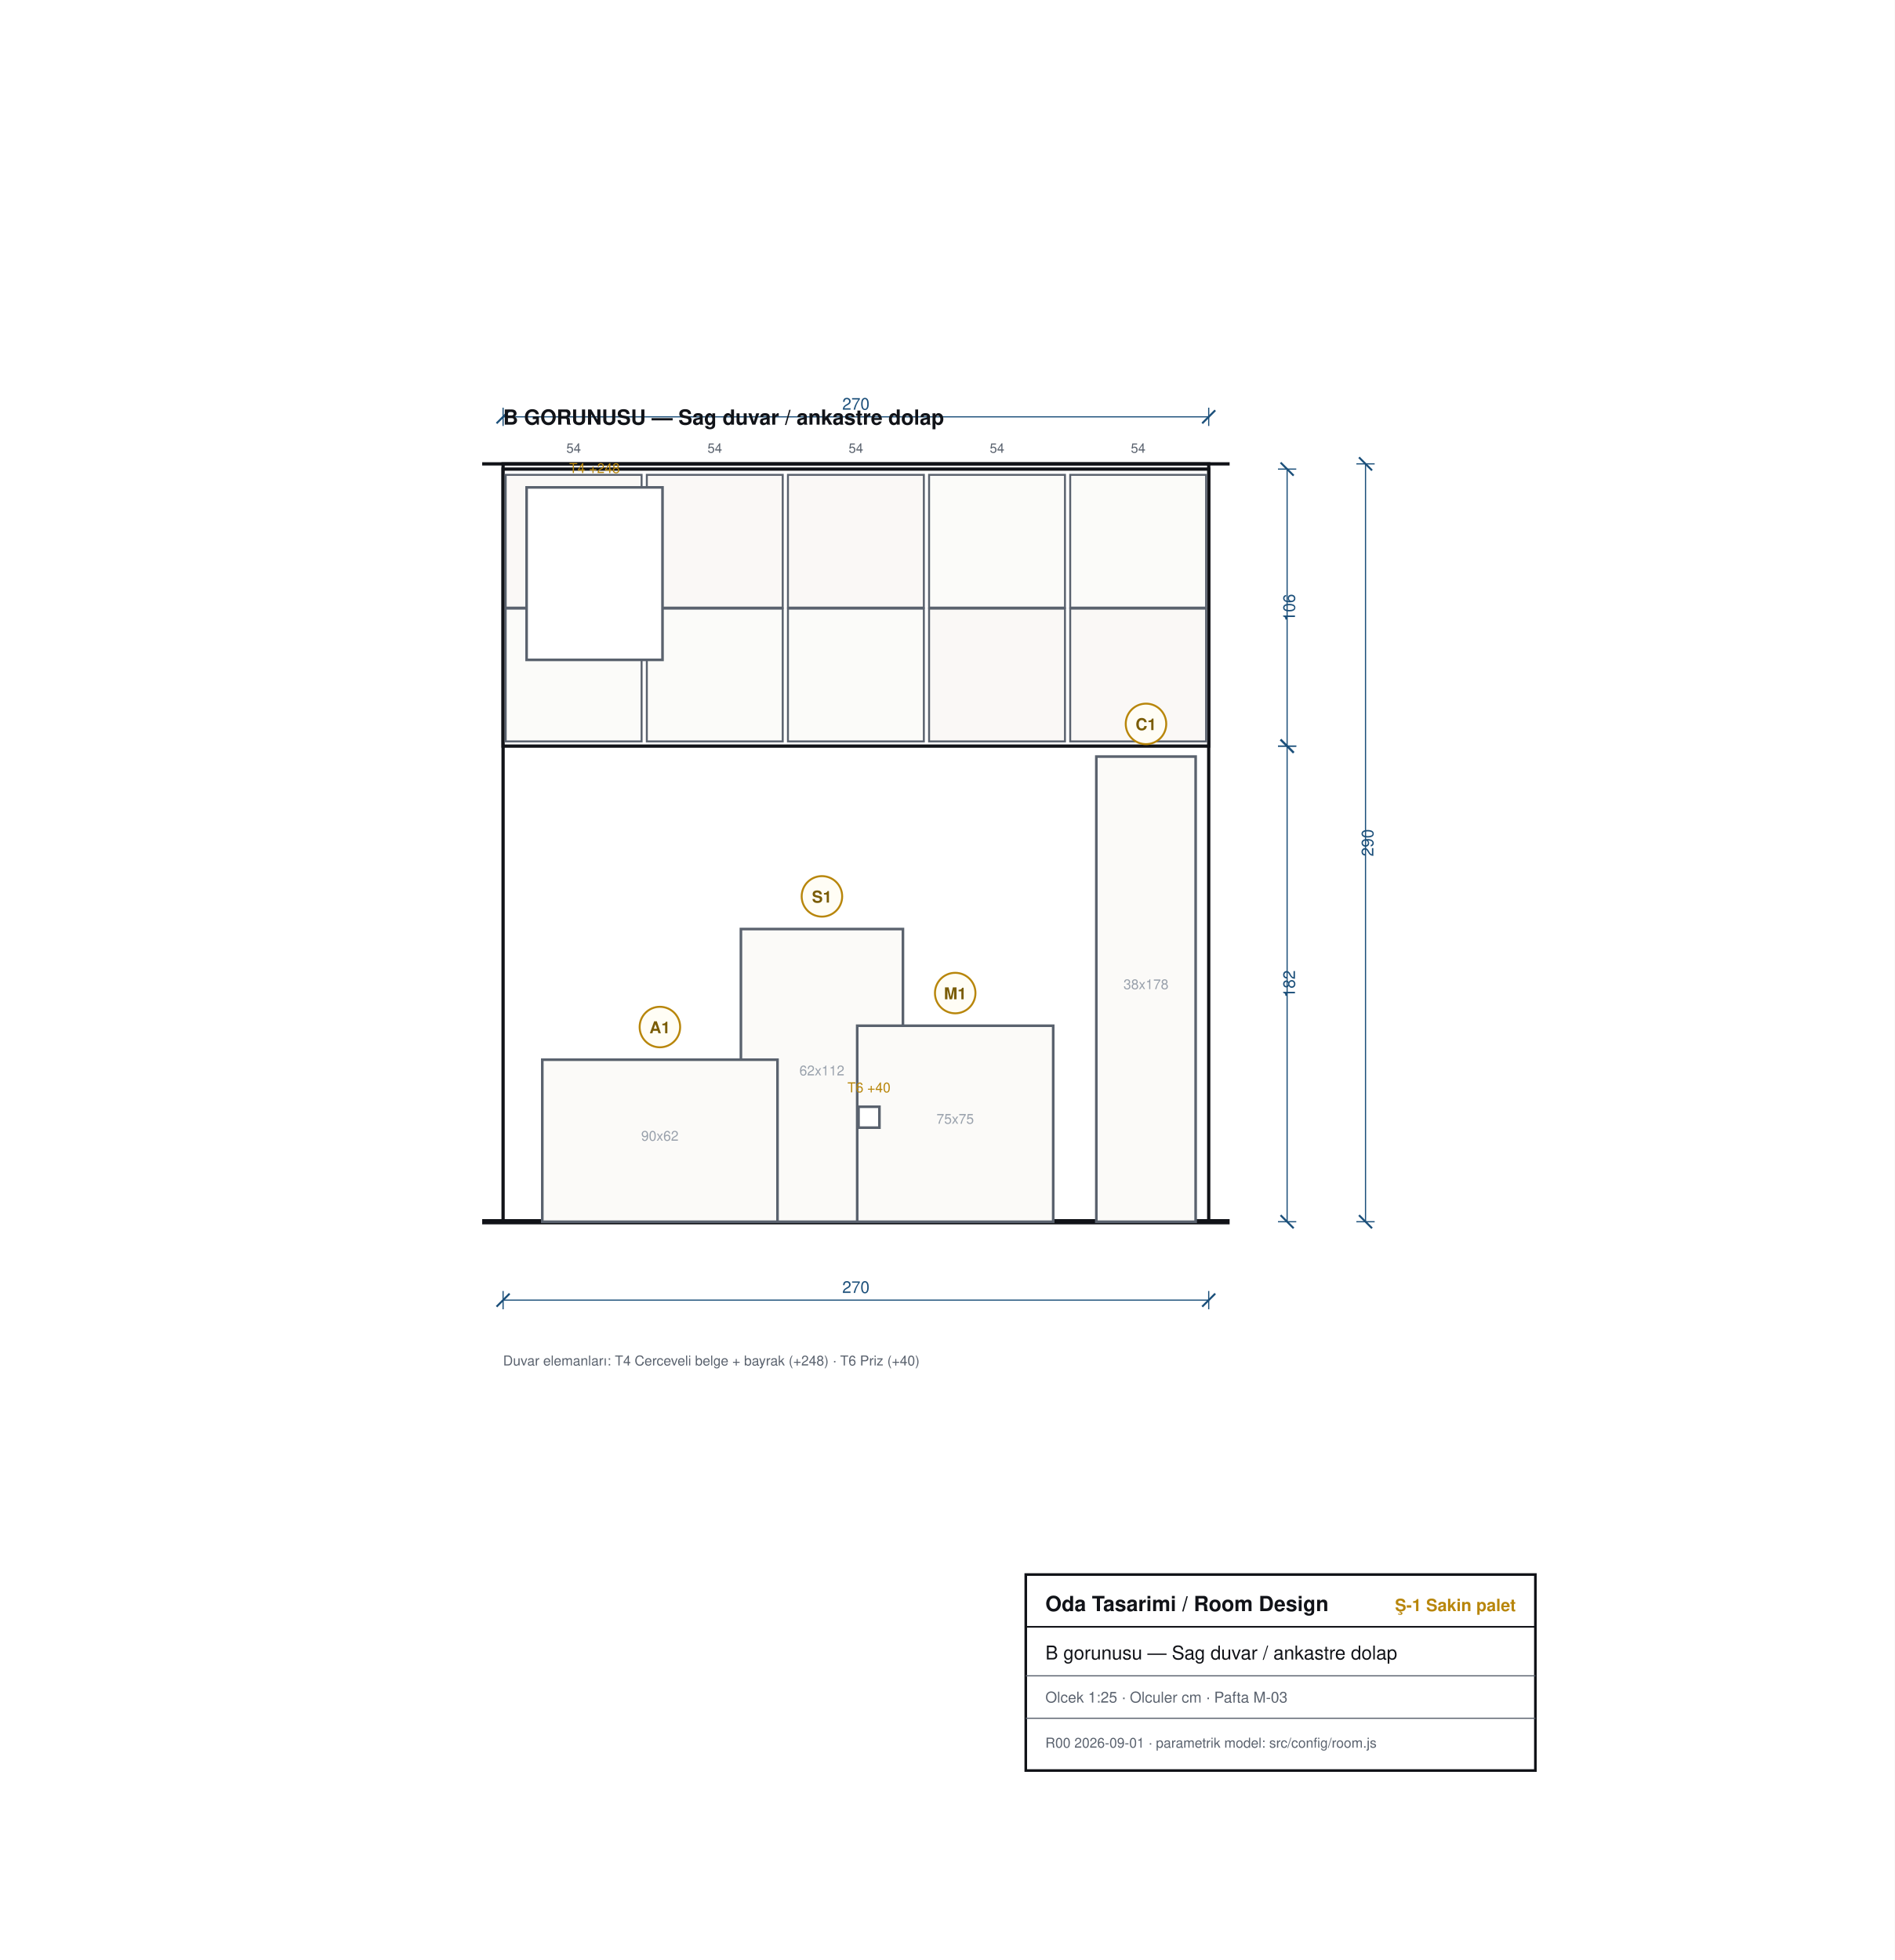
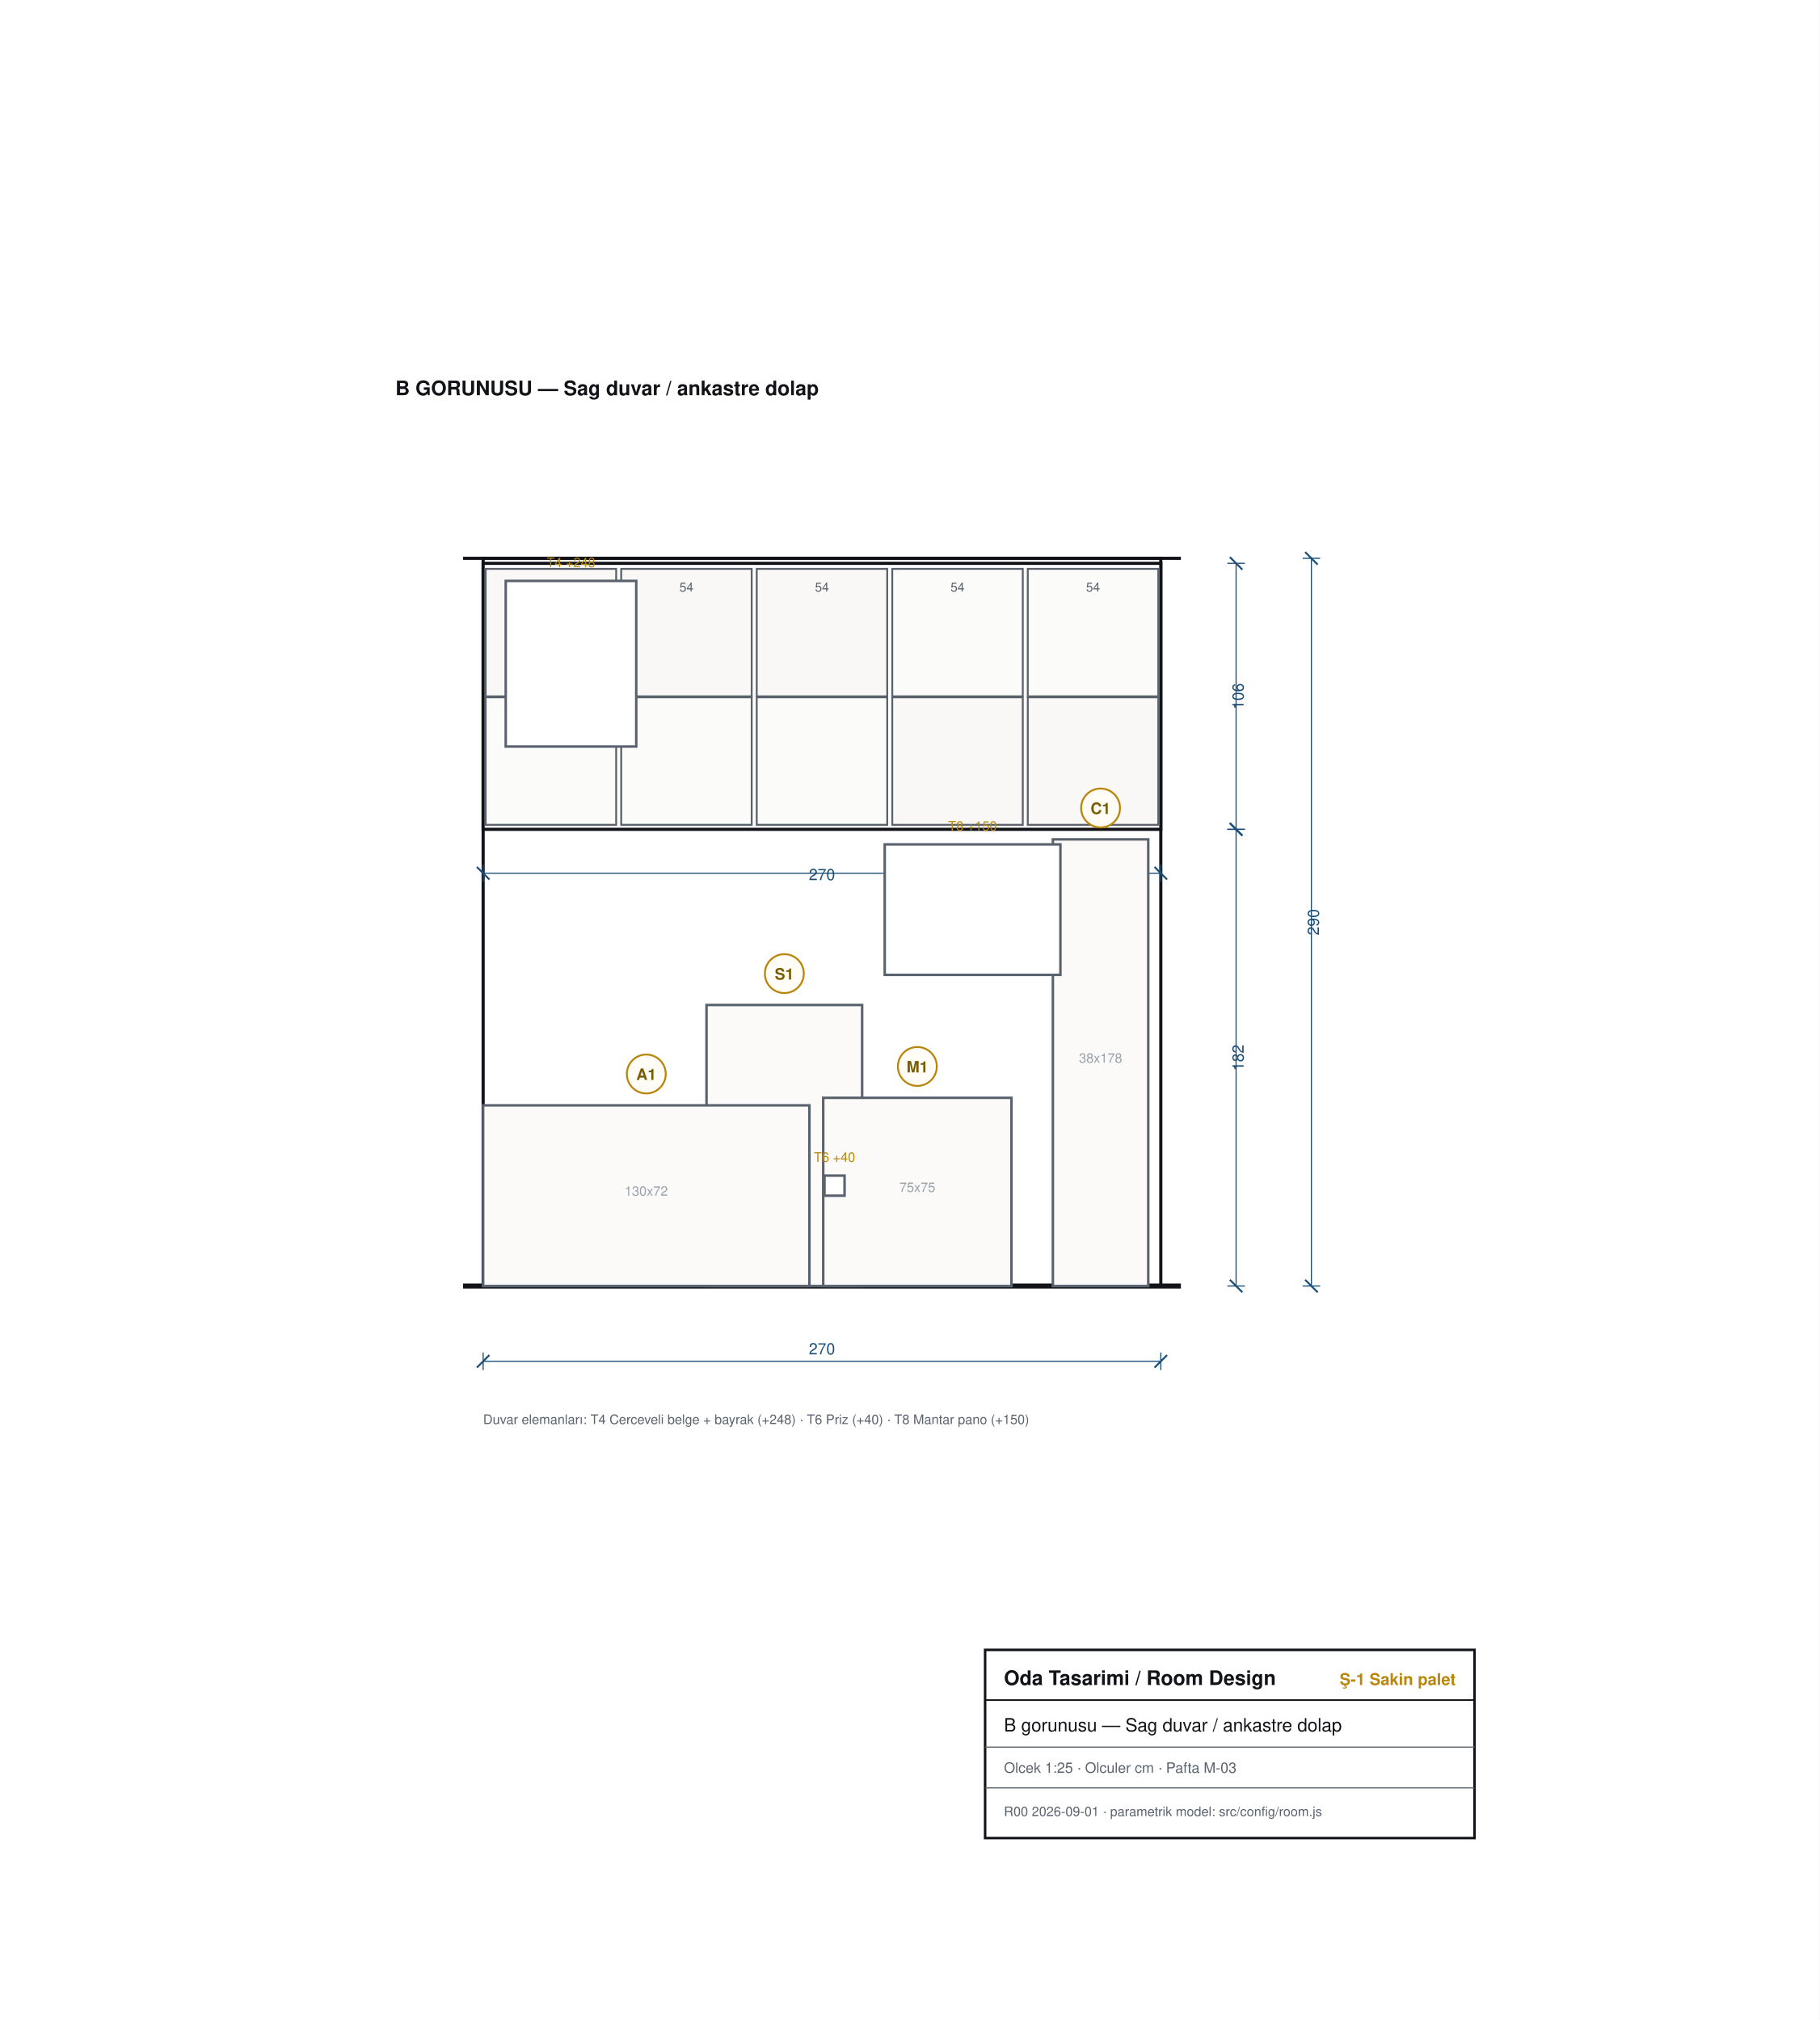
- <svg xmlns="http://www.w3.org/2000/svg" width="290mm" height="300mm" viewBox="0 0 290 300" font-family="Helvetica,Arial,sans-serif">
-   <rect width="290" height="300" fill="#ffffff" />
-   <rect x="77.00" y="71.00" width="108.00" height="116.00" fill="#ffffff" stroke="#111318" stroke-width="0.5" />
-   <line x1="73.80" y1="187.00" x2="188.20" y2="187.00" stroke="#111318" stroke-width="0.8" />
-   <line x1="73.80" y1="71.00" x2="188.20" y2="71.00" stroke="#111318" stroke-width="0.5" />
-   <rect x="77.00" y="71.80" width="108.00" height="42.40" fill="#ffffff" stroke="#111318" stroke-width="0.5" />
-   <rect x="77.40" y="93.16" width="20.80" height="20.32" fill="#fbfbf9" stroke="#5a626e" stroke-width="0.3" />
-   <rect x="77.40" y="72.68" width="20.80" height="20.32" fill="#faf8f6" stroke="#5a626e" stroke-width="0.3" />
-   <text x="87.80" y="69.30" font-size="2" fill="#5a626e" text-anchor="middle">54</text>
-   <rect x="99.00" y="93.16" width="20.80" height="20.32" fill="#fbfbf9" stroke="#5a626e" stroke-width="0.3" />
-   <rect x="99.00" y="72.68" width="20.80" height="20.32" fill="#faf8f6" stroke="#5a626e" stroke-width="0.3" />
-   <text x="109.40" y="69.30" font-size="2" fill="#5a626e" text-anchor="middle">54</text>
-   <rect x="120.60" y="93.16" width="20.80" height="20.32" fill="#fbfbf9" stroke="#5a626e" stroke-width="0.3" />
-   <rect x="120.60" y="72.68" width="20.80" height="20.32" fill="#faf8f6" stroke="#5a626e" stroke-width="0.3" />
-   <text x="131.00" y="69.30" font-size="2" fill="#5a626e" text-anchor="middle">54</text>
-   <rect x="142.20" y="93.16" width="20.80" height="20.32" fill="#faf8f6" stroke="#5a626e" stroke-width="0.3" />
-   <rect x="142.20" y="72.68" width="20.80" height="20.32" fill="#fbfbf9" stroke="#5a626e" stroke-width="0.3" />
-   <text x="152.60" y="69.30" font-size="2" fill="#5a626e" text-anchor="middle">54</text>
-   <rect x="163.80" y="93.16" width="20.80" height="20.32" fill="#faf8f6" stroke="#5a626e" stroke-width="0.3" />
-   <rect x="163.80" y="72.68" width="20.80" height="20.32" fill="#fbfbf9" stroke="#5a626e" stroke-width="0.3" />
-   <text x="174.20" y="69.30" font-size="2" fill="#5a626e" text-anchor="middle">54</text>
-   <line x1="77.00" y1="62.40" x2="77.00" y2="65.20" stroke="#1b4f7a" stroke-width="0.18" />
-   <line x1="185.00" y1="62.40" x2="185.00" y2="65.20" stroke="#1b4f7a" stroke-width="0.18" />
-   <line x1="77.00" y1="63.80" x2="185.00" y2="63.80" stroke="#1b4f7a" stroke-width="0.18" />
-   <line x1="76.00" y1="64.80" x2="78.00" y2="62.80" stroke="#1b4f7a" stroke-width="0.3" />
-   <line x1="184.00" y1="64.80" x2="186.00" y2="62.80" stroke="#1b4f7a" stroke-width="0.3" />
-   <text x="131.00" y="62.70" font-size="2.5" fill="#1b4f7a" text-anchor="middle">270</text>
-   <line x1="198.40" y1="71.80" x2="195.60" y2="71.80" stroke="#1b4f7a" stroke-width="0.18" />
-   <line x1="198.40" y1="114.20" x2="195.60" y2="114.20" stroke="#1b4f7a" stroke-width="0.18" />
-   <line x1="197.00" y1="71.80" x2="197.00" y2="114.20" stroke="#1b4f7a" stroke-width="0.18" />
-   <line x1="196.00" y1="70.80" x2="198.00" y2="72.80" stroke="#1b4f7a" stroke-width="0.3" />
-   <line x1="196.00" y1="113.20" x2="198.00" y2="115.20" stroke="#1b4f7a" stroke-width="0.3" />
-   <text x="198.20" y="93.00" font-size="2.5" fill="#1b4f7a" text-anchor="middle" transform="rotate(-90 198.20 93.00)">106</text>
-   <line x1="198.40" y1="114.20" x2="195.60" y2="114.20" stroke="#1b4f7a" stroke-width="0.18" />
-   <line x1="198.40" y1="187.00" x2="195.60" y2="187.00" stroke="#1b4f7a" stroke-width="0.18" />
-   <line x1="197.00" y1="114.20" x2="197.00" y2="187.00" stroke="#1b4f7a" stroke-width="0.18" />
-   <line x1="196.00" y1="113.20" x2="198.00" y2="115.20" stroke="#1b4f7a" stroke-width="0.3" />
-   <line x1="196.00" y1="186.00" x2="198.00" y2="188.00" stroke="#1b4f7a" stroke-width="0.3" />
-   <text x="198.20" y="150.60" font-size="2.5" fill="#1b4f7a" text-anchor="middle" transform="rotate(-90 198.20 150.60)">182</text>
-   <line x1="210.40" y1="71.00" x2="207.60" y2="71.00" stroke="#1b4f7a" stroke-width="0.18" />
-   <line x1="210.40" y1="187.00" x2="207.60" y2="187.00" stroke="#1b4f7a" stroke-width="0.18" />
-   <line x1="209.00" y1="71.00" x2="209.00" y2="187.00" stroke="#1b4f7a" stroke-width="0.18" />
-   <line x1="208.00" y1="70.00" x2="210.00" y2="72.00" stroke="#1b4f7a" stroke-width="0.3" />
-   <line x1="208.00" y1="186.00" x2="210.00" y2="188.00" stroke="#1b4f7a" stroke-width="0.3" />
-   <text x="210.20" y="129.00" font-size="2.5" fill="#1b4f7a" text-anchor="middle" transform="rotate(-90 210.20 129.00)">290</text>
-   <line x1="77.00" y1="197.60" x2="77.00" y2="200.40" stroke="#1b4f7a" stroke-width="0.18" />
-   <line x1="185.00" y1="197.60" x2="185.00" y2="200.40" stroke="#1b4f7a" stroke-width="0.18" />
-   <line x1="77.00" y1="199.00" x2="185.00" y2="199.00" stroke="#1b4f7a" stroke-width="0.18" />
-   <line x1="76.00" y1="200.00" x2="78.00" y2="198.00" stroke="#1b4f7a" stroke-width="0.3" />
-   <line x1="184.00" y1="200.00" x2="186.00" y2="198.00" stroke="#1b4f7a" stroke-width="0.3" />
-   <text x="131.00" y="197.90" font-size="2.5" fill="#1b4f7a" text-anchor="middle">270</text>
-   <rect x="167.80" y="115.80" width="15.20" height="71.20" fill="#fbfaf8" stroke="#5a626e" stroke-width="0.4" />
-   <circle cx="175.40" cy="110.80" r="3.10" fill="#fffdf5" stroke="#b8860b" stroke-width="0.3" />
-   <text x="175.40" y="111.75" font-size="2.5" fill="#7a5c05" text-anchor="middle" font-weight="700">C1</text>
-   <text x="175.40" y="151.40" font-size="2.1" fill="#98a0ab" text-anchor="middle">38x178</text>
-   <rect x="113.40" y="142.20" width="24.80" height="44.80" fill="#fbfaf8" stroke="#5a626e" stroke-width="0.4" />
-   <circle cx="125.80" cy="137.20" r="3.10" fill="#fffdf5" stroke="#b8860b" stroke-width="0.3" />
-   <text x="125.80" y="138.15" font-size="2.5" fill="#7a5c05" text-anchor="middle" font-weight="700">S1</text>
-   <text x="125.80" y="164.60" font-size="2.1" fill="#98a0ab" text-anchor="middle">62x112</text>
-   <rect x="131.20" y="157.00" width="30.00" height="30.00" fill="#fbfaf8" stroke="#5a626e" stroke-width="0.4" />
-   <circle cx="146.20" cy="152.00" r="3.10" fill="#fffdf5" stroke="#b8860b" stroke-width="0.3" />
-   <text x="146.20" y="152.95" font-size="2.5" fill="#7a5c05" text-anchor="middle" font-weight="700">M1</text>
-   <text x="146.20" y="172.00" font-size="2.1" fill="#98a0ab" text-anchor="middle">75x75</text>
-   <rect x="83.00" y="162.20" width="36.00" height="24.80" fill="#fbfaf8" stroke="#5a626e" stroke-width="0.4" />
-   <circle cx="101.00" cy="157.20" r="3.10" fill="#fffdf5" stroke="#b8860b" stroke-width="0.3" />
-   <text x="101.00" y="158.15" font-size="2.5" fill="#7a5c05" text-anchor="middle" font-weight="700">A1</text>
-   <text x="101.00" y="174.60" font-size="2.1" fill="#98a0ab" text-anchor="middle">90x62</text>
-   <rect x="80.60" y="74.60" width="20.80" height="26.40" fill="#ffffff" stroke="#5a626e" stroke-width="0.4" />
-   <text x="91.00" y="72.40" font-size="2.1" fill="#b8860b" text-anchor="middle">T4  +248</text>
-   <rect x="131.40" y="169.40" width="3.20" height="3.20" fill="#ffffff" stroke="#5a626e" stroke-width="0.4" />
-   <text x="133.00" y="167.20" font-size="2.1" fill="#b8860b" text-anchor="middle">T6  +40</text>
-   <text x="77.00" y="209.00" font-size="2.1" fill="#5a626e" text-anchor="start">Duvar elemanları:  T4 Cerceveli belge + bayrak (+248)   ·   T6 Priz (+40)</text>
-   <text x="77.00" y="65.00" font-size="3.2" fill="#111318" text-anchor="start" font-weight="700">B GORUNUSU — Sag duvar / ankastre dolap</text>
-   <rect x="157.00" y="241.00" width="78.00" height="30.00" fill="#ffffff" stroke="#111318" stroke-width="0.4" />
-   <line x1="157.00" y1="249.00" x2="235.00" y2="249.00" stroke="#111318" stroke-width="0.25" />
-   <line x1="157.00" y1="256.50" x2="235.00" y2="256.50" stroke="#5a626e" stroke-width="0.18" />
-   <line x1="157.00" y1="263.00" x2="235.00" y2="263.00" stroke="#5a626e" stroke-width="0.18" />
-   <text x="160.00" y="246.60" font-size="3.2" fill="#111318" text-anchor="start" font-weight="700">Oda Tasarimi / Room Design</text>
-   <text x="160.00" y="254.00" font-size="2.9" fill="#111318" text-anchor="start">B gorunusu — Sag duvar / ankastre dolap</text>
-   <text x="160.00" y="260.60" font-size="2.3" fill="#5a626e" text-anchor="start">Olcek 1:25  ·  Olculer cm  ·  Pafta M-03</text>
-   <text x="232.00" y="246.60" font-size="2.6" fill="#b8860b" text-anchor="end" font-weight="700">Ş-1 Sakin palet</text>
-   <text x="160.00" y="267.50" font-size="2.1" fill="#5a626e" text-anchor="start">R00  2026-09-01  ·  parametrik model: src/config/room.js</text>
+ <svg xmlns="http://www.w3.org/2000/svg" width="290mm" height="322mm" viewBox="0 0 290 322" font-family="Helvetica,Arial,sans-serif">
+   <rect width="290" height="322" fill="#ffffff" />
+   <rect x="77.00" y="89.00" width="108.00" height="116.00" fill="#ffffff" stroke="#111318" stroke-width="0.5" />
+   <line x1="73.80" y1="205.00" x2="188.20" y2="205.00" stroke="#111318" stroke-width="0.8" />
+   <line x1="73.80" y1="89.00" x2="188.20" y2="89.00" stroke="#111318" stroke-width="0.5" />
+   <rect x="77.00" y="89.80" width="108.00" height="42.40" fill="#ffffff" stroke="#111318" stroke-width="0.5" />
+   <rect x="77.40" y="111.16" width="20.80" height="20.32" fill="#fbfbf9" stroke="#5a626e" stroke-width="0.3" />
+   <rect x="77.40" y="90.68" width="20.80" height="20.32" fill="#faf8f6" stroke="#5a626e" stroke-width="0.3" />
+   <text x="87.80" y="94.30" font-size="2" fill="#5a626e" text-anchor="middle">54</text>
+   <rect x="99.00" y="111.16" width="20.80" height="20.32" fill="#fbfbf9" stroke="#5a626e" stroke-width="0.3" />
+   <rect x="99.00" y="90.68" width="20.80" height="20.32" fill="#faf8f6" stroke="#5a626e" stroke-width="0.3" />
+   <text x="109.40" y="94.30" font-size="2" fill="#5a626e" text-anchor="middle">54</text>
+   <rect x="120.60" y="111.16" width="20.80" height="20.32" fill="#fbfbf9" stroke="#5a626e" stroke-width="0.3" />
+   <rect x="120.60" y="90.68" width="20.80" height="20.32" fill="#faf8f6" stroke="#5a626e" stroke-width="0.3" />
+   <text x="131.00" y="94.30" font-size="2" fill="#5a626e" text-anchor="middle">54</text>
+   <rect x="142.20" y="111.16" width="20.80" height="20.32" fill="#faf8f6" stroke="#5a626e" stroke-width="0.3" />
+   <rect x="142.20" y="90.68" width="20.80" height="20.32" fill="#fbfbf9" stroke="#5a626e" stroke-width="0.3" />
+   <text x="152.60" y="94.30" font-size="2" fill="#5a626e" text-anchor="middle">54</text>
+   <rect x="163.80" y="111.16" width="20.80" height="20.32" fill="#faf8f6" stroke="#5a626e" stroke-width="0.3" />
+   <rect x="163.80" y="90.68" width="20.80" height="20.32" fill="#fbfbf9" stroke="#5a626e" stroke-width="0.3" />
+   <text x="174.20" y="94.30" font-size="2" fill="#5a626e" text-anchor="middle">54</text>
+   <line x1="77.00" y1="140.60" x2="77.00" y2="137.80" stroke="#1b4f7a" stroke-width="0.18" />
+   <line x1="185.00" y1="140.60" x2="185.00" y2="137.80" stroke="#1b4f7a" stroke-width="0.18" />
+   <line x1="77.00" y1="139.20" x2="185.00" y2="139.20" stroke="#1b4f7a" stroke-width="0.18" />
+   <line x1="76.00" y1="138.20" x2="78.00" y2="140.20" stroke="#1b4f7a" stroke-width="0.3" />
+   <line x1="184.00" y1="138.20" x2="186.00" y2="140.20" stroke="#1b4f7a" stroke-width="0.3" />
+   <text x="131.00" y="140.30" font-size="2.5" fill="#1b4f7a" text-anchor="middle">270</text>
+   <line x1="198.40" y1="89.80" x2="195.60" y2="89.80" stroke="#1b4f7a" stroke-width="0.18" />
+   <line x1="198.40" y1="132.20" x2="195.60" y2="132.20" stroke="#1b4f7a" stroke-width="0.18" />
+   <line x1="197.00" y1="89.80" x2="197.00" y2="132.20" stroke="#1b4f7a" stroke-width="0.18" />
+   <line x1="196.00" y1="88.80" x2="198.00" y2="90.80" stroke="#1b4f7a" stroke-width="0.3" />
+   <line x1="196.00" y1="131.20" x2="198.00" y2="133.20" stroke="#1b4f7a" stroke-width="0.3" />
+   <text x="198.20" y="111.00" font-size="2.5" fill="#1b4f7a" text-anchor="middle" transform="rotate(-90 198.20 111.00)">106</text>
+   <line x1="198.40" y1="132.20" x2="195.60" y2="132.20" stroke="#1b4f7a" stroke-width="0.18" />
+   <line x1="198.40" y1="205.00" x2="195.60" y2="205.00" stroke="#1b4f7a" stroke-width="0.18" />
+   <line x1="197.00" y1="132.20" x2="197.00" y2="205.00" stroke="#1b4f7a" stroke-width="0.18" />
+   <line x1="196.00" y1="131.20" x2="198.00" y2="133.20" stroke="#1b4f7a" stroke-width="0.3" />
+   <line x1="196.00" y1="204.00" x2="198.00" y2="206.00" stroke="#1b4f7a" stroke-width="0.3" />
+   <text x="198.20" y="168.60" font-size="2.5" fill="#1b4f7a" text-anchor="middle" transform="rotate(-90 198.20 168.60)">182</text>
+   <line x1="210.40" y1="89.00" x2="207.60" y2="89.00" stroke="#1b4f7a" stroke-width="0.18" />
+   <line x1="210.40" y1="205.00" x2="207.60" y2="205.00" stroke="#1b4f7a" stroke-width="0.18" />
+   <line x1="209.00" y1="89.00" x2="209.00" y2="205.00" stroke="#1b4f7a" stroke-width="0.18" />
+   <line x1="208.00" y1="88.00" x2="210.00" y2="90.00" stroke="#1b4f7a" stroke-width="0.3" />
+   <line x1="208.00" y1="204.00" x2="210.00" y2="206.00" stroke="#1b4f7a" stroke-width="0.3" />
+   <text x="210.20" y="147.00" font-size="2.5" fill="#1b4f7a" text-anchor="middle" transform="rotate(-90 210.20 147.00)">290</text>
+   <line x1="77.00" y1="215.60" x2="77.00" y2="218.40" stroke="#1b4f7a" stroke-width="0.18" />
+   <line x1="185.00" y1="215.60" x2="185.00" y2="218.40" stroke="#1b4f7a" stroke-width="0.18" />
+   <line x1="77.00" y1="217.00" x2="185.00" y2="217.00" stroke="#1b4f7a" stroke-width="0.18" />
+   <line x1="76.00" y1="218.00" x2="78.00" y2="216.00" stroke="#1b4f7a" stroke-width="0.3" />
+   <line x1="184.00" y1="218.00" x2="186.00" y2="216.00" stroke="#1b4f7a" stroke-width="0.3" />
+   <text x="131.00" y="215.90" font-size="2.5" fill="#1b4f7a" text-anchor="middle">270</text>
+   <rect x="112.60" y="160.20" width="24.80" height="44.80" fill="#fbfaf8" stroke="#5a626e" stroke-width="0.4" />
+   <circle cx="125.00" cy="155.20" r="3.10" fill="#fffdf5" stroke="#b8860b" stroke-width="0.3" />
+   <text x="125.00" y="156.15" font-size="2.5" fill="#7a5c05" text-anchor="middle" font-weight="700">S1</text>
+   <text x="125.00" y="182.60" font-size="2.1" fill="#98a0ab" text-anchor="middle">62x112</text>
+   <rect x="167.80" y="133.80" width="15.20" height="71.20" fill="#fbfaf8" stroke="#5a626e" stroke-width="0.4" />
+   <circle cx="175.40" cy="128.80" r="3.10" fill="#fffdf5" stroke="#b8860b" stroke-width="0.3" />
+   <text x="175.40" y="129.75" font-size="2.5" fill="#7a5c05" text-anchor="middle" font-weight="700">C1</text>
+   <text x="175.40" y="169.40" font-size="2.1" fill="#98a0ab" text-anchor="middle">38x178</text>
+   <rect x="131.20" y="175.00" width="30.00" height="30.00" fill="#fbfaf8" stroke="#5a626e" stroke-width="0.4" />
+   <circle cx="146.20" cy="170.00" r="3.10" fill="#fffdf5" stroke="#b8860b" stroke-width="0.3" />
+   <text x="146.20" y="170.95" font-size="2.5" fill="#7a5c05" text-anchor="middle" font-weight="700">M1</text>
+   <text x="146.20" y="190.00" font-size="2.1" fill="#98a0ab" text-anchor="middle">75x75</text>
+   <rect x="77.00" y="176.20" width="52.00" height="28.80" fill="#fbfaf8" stroke="#5a626e" stroke-width="0.4" />
+   <circle cx="103.00" cy="171.20" r="3.10" fill="#fffdf5" stroke="#b8860b" stroke-width="0.3" />
+   <text x="103.00" y="172.15" font-size="2.5" fill="#7a5c05" text-anchor="middle" font-weight="700">A1</text>
+   <text x="103.00" y="190.60" font-size="2.1" fill="#98a0ab" text-anchor="middle">130x72</text>
+   <rect x="80.60" y="92.60" width="20.80" height="26.40" fill="#ffffff" stroke="#5a626e" stroke-width="0.4" />
+   <text x="91.00" y="90.40" font-size="2.1" fill="#b8860b" text-anchor="middle">T4  +248</text>
+   <rect x="131.40" y="187.40" width="3.20" height="3.20" fill="#ffffff" stroke="#5a626e" stroke-width="0.4" />
+   <text x="133.00" y="185.20" font-size="2.1" fill="#b8860b" text-anchor="middle">T6  +40</text>
+   <rect x="141.00" y="134.60" width="28.00" height="20.80" fill="#ffffff" stroke="#5a626e" stroke-width="0.4" />
+   <text x="155.00" y="132.40" font-size="2.1" fill="#b8860b" text-anchor="middle">T8  +150</text>
+   <text x="77.00" y="227.00" font-size="2.1" fill="#5a626e" text-anchor="start">Duvar elemanları:  T4 Cerceveli belge + bayrak (+248)   ·   T6 Priz (+40)   ·   T8 Mantar pano (+150)</text>
+   <text x="63.00" y="63.00" font-size="3.2" fill="#111318" text-anchor="start" font-weight="700">B GORUNUSU — Sag duvar / ankastre dolap</text>
+   <rect x="157.00" y="263.00" width="78.00" height="30.00" fill="#ffffff" stroke="#111318" stroke-width="0.4" />
+   <line x1="157.00" y1="271.00" x2="235.00" y2="271.00" stroke="#111318" stroke-width="0.25" />
+   <line x1="157.00" y1="278.50" x2="235.00" y2="278.50" stroke="#5a626e" stroke-width="0.18" />
+   <line x1="157.00" y1="285.00" x2="235.00" y2="285.00" stroke="#5a626e" stroke-width="0.18" />
+   <text x="160.00" y="268.60" font-size="3.2" fill="#111318" text-anchor="start" font-weight="700">Oda Tasarimi / Room Design</text>
+   <text x="160.00" y="276.00" font-size="2.9" fill="#111318" text-anchor="start">B gorunusu — Sag duvar / ankastre dolap</text>
+   <text x="160.00" y="282.60" font-size="2.3" fill="#5a626e" text-anchor="start">Olcek 1:25  ·  Olculer cm  ·  Pafta M-03</text>
+   <text x="232.00" y="268.60" font-size="2.6" fill="#b8860b" text-anchor="end" font-weight="700">Ş-1 Sakin palet</text>
+   <text x="160.00" y="289.50" font-size="2.1" fill="#5a626e" text-anchor="start">R00  2026-09-01  ·  parametrik model: src/config/room.js</text>
</svg>
